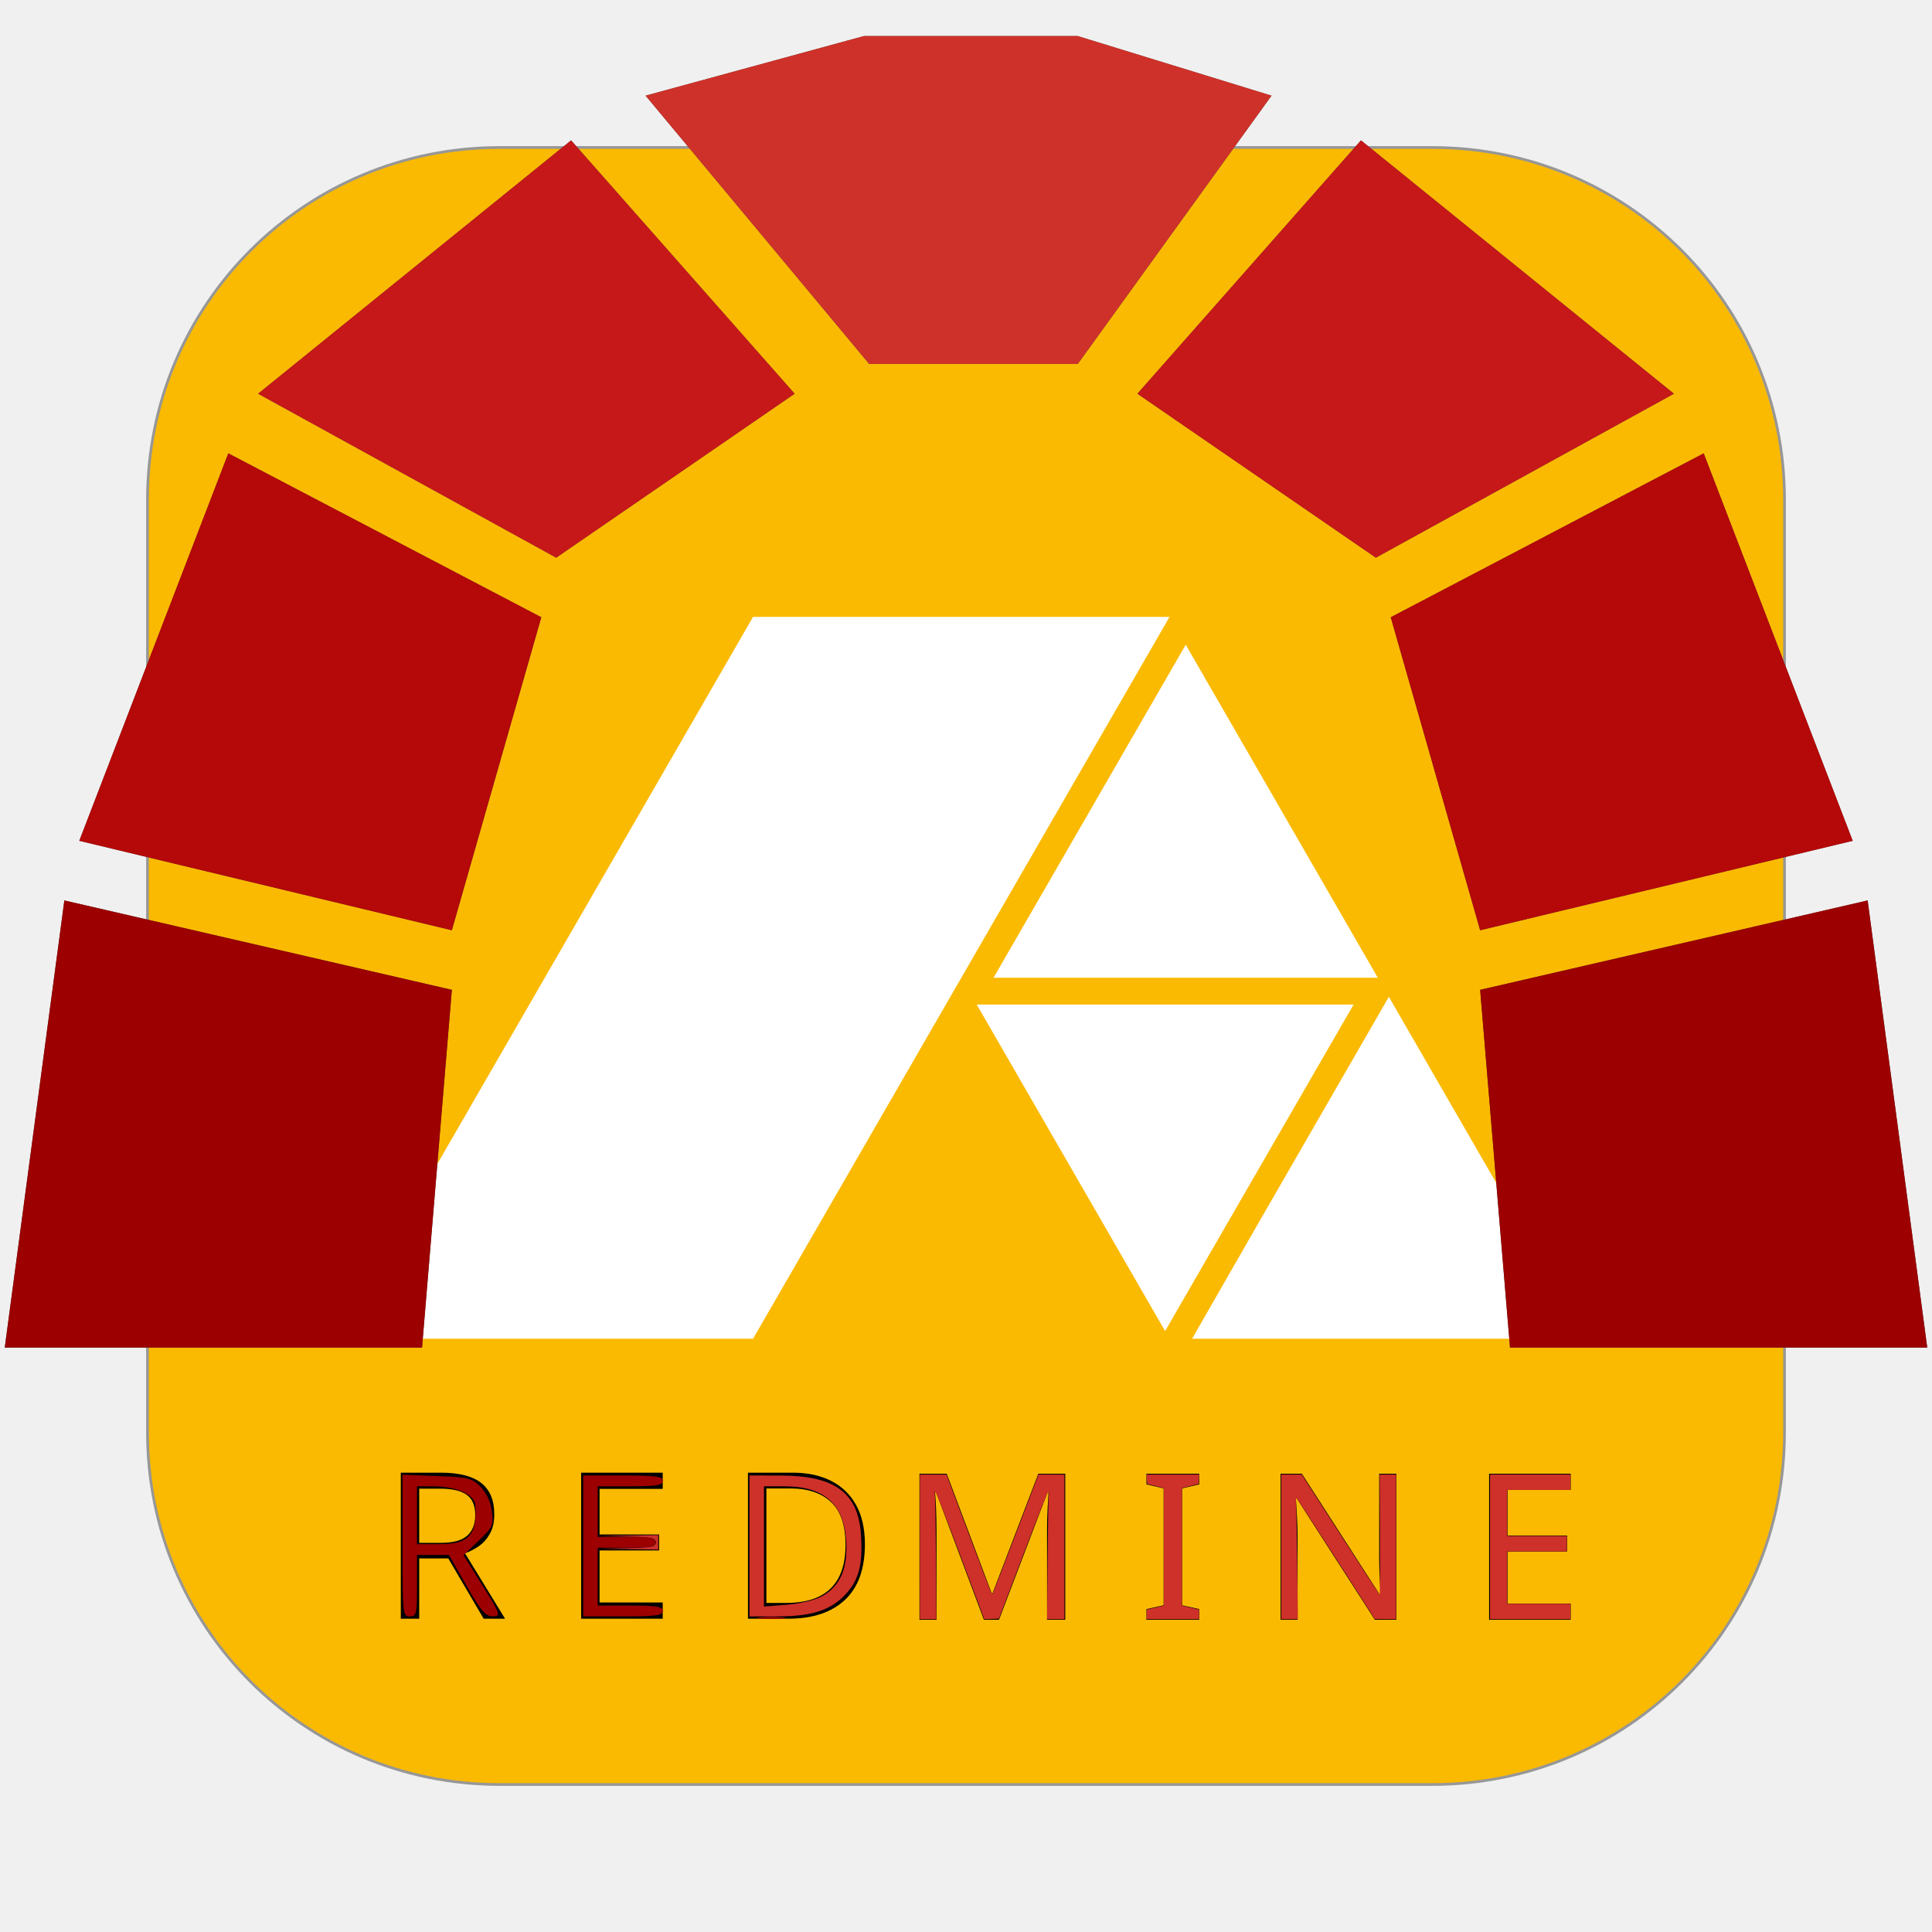
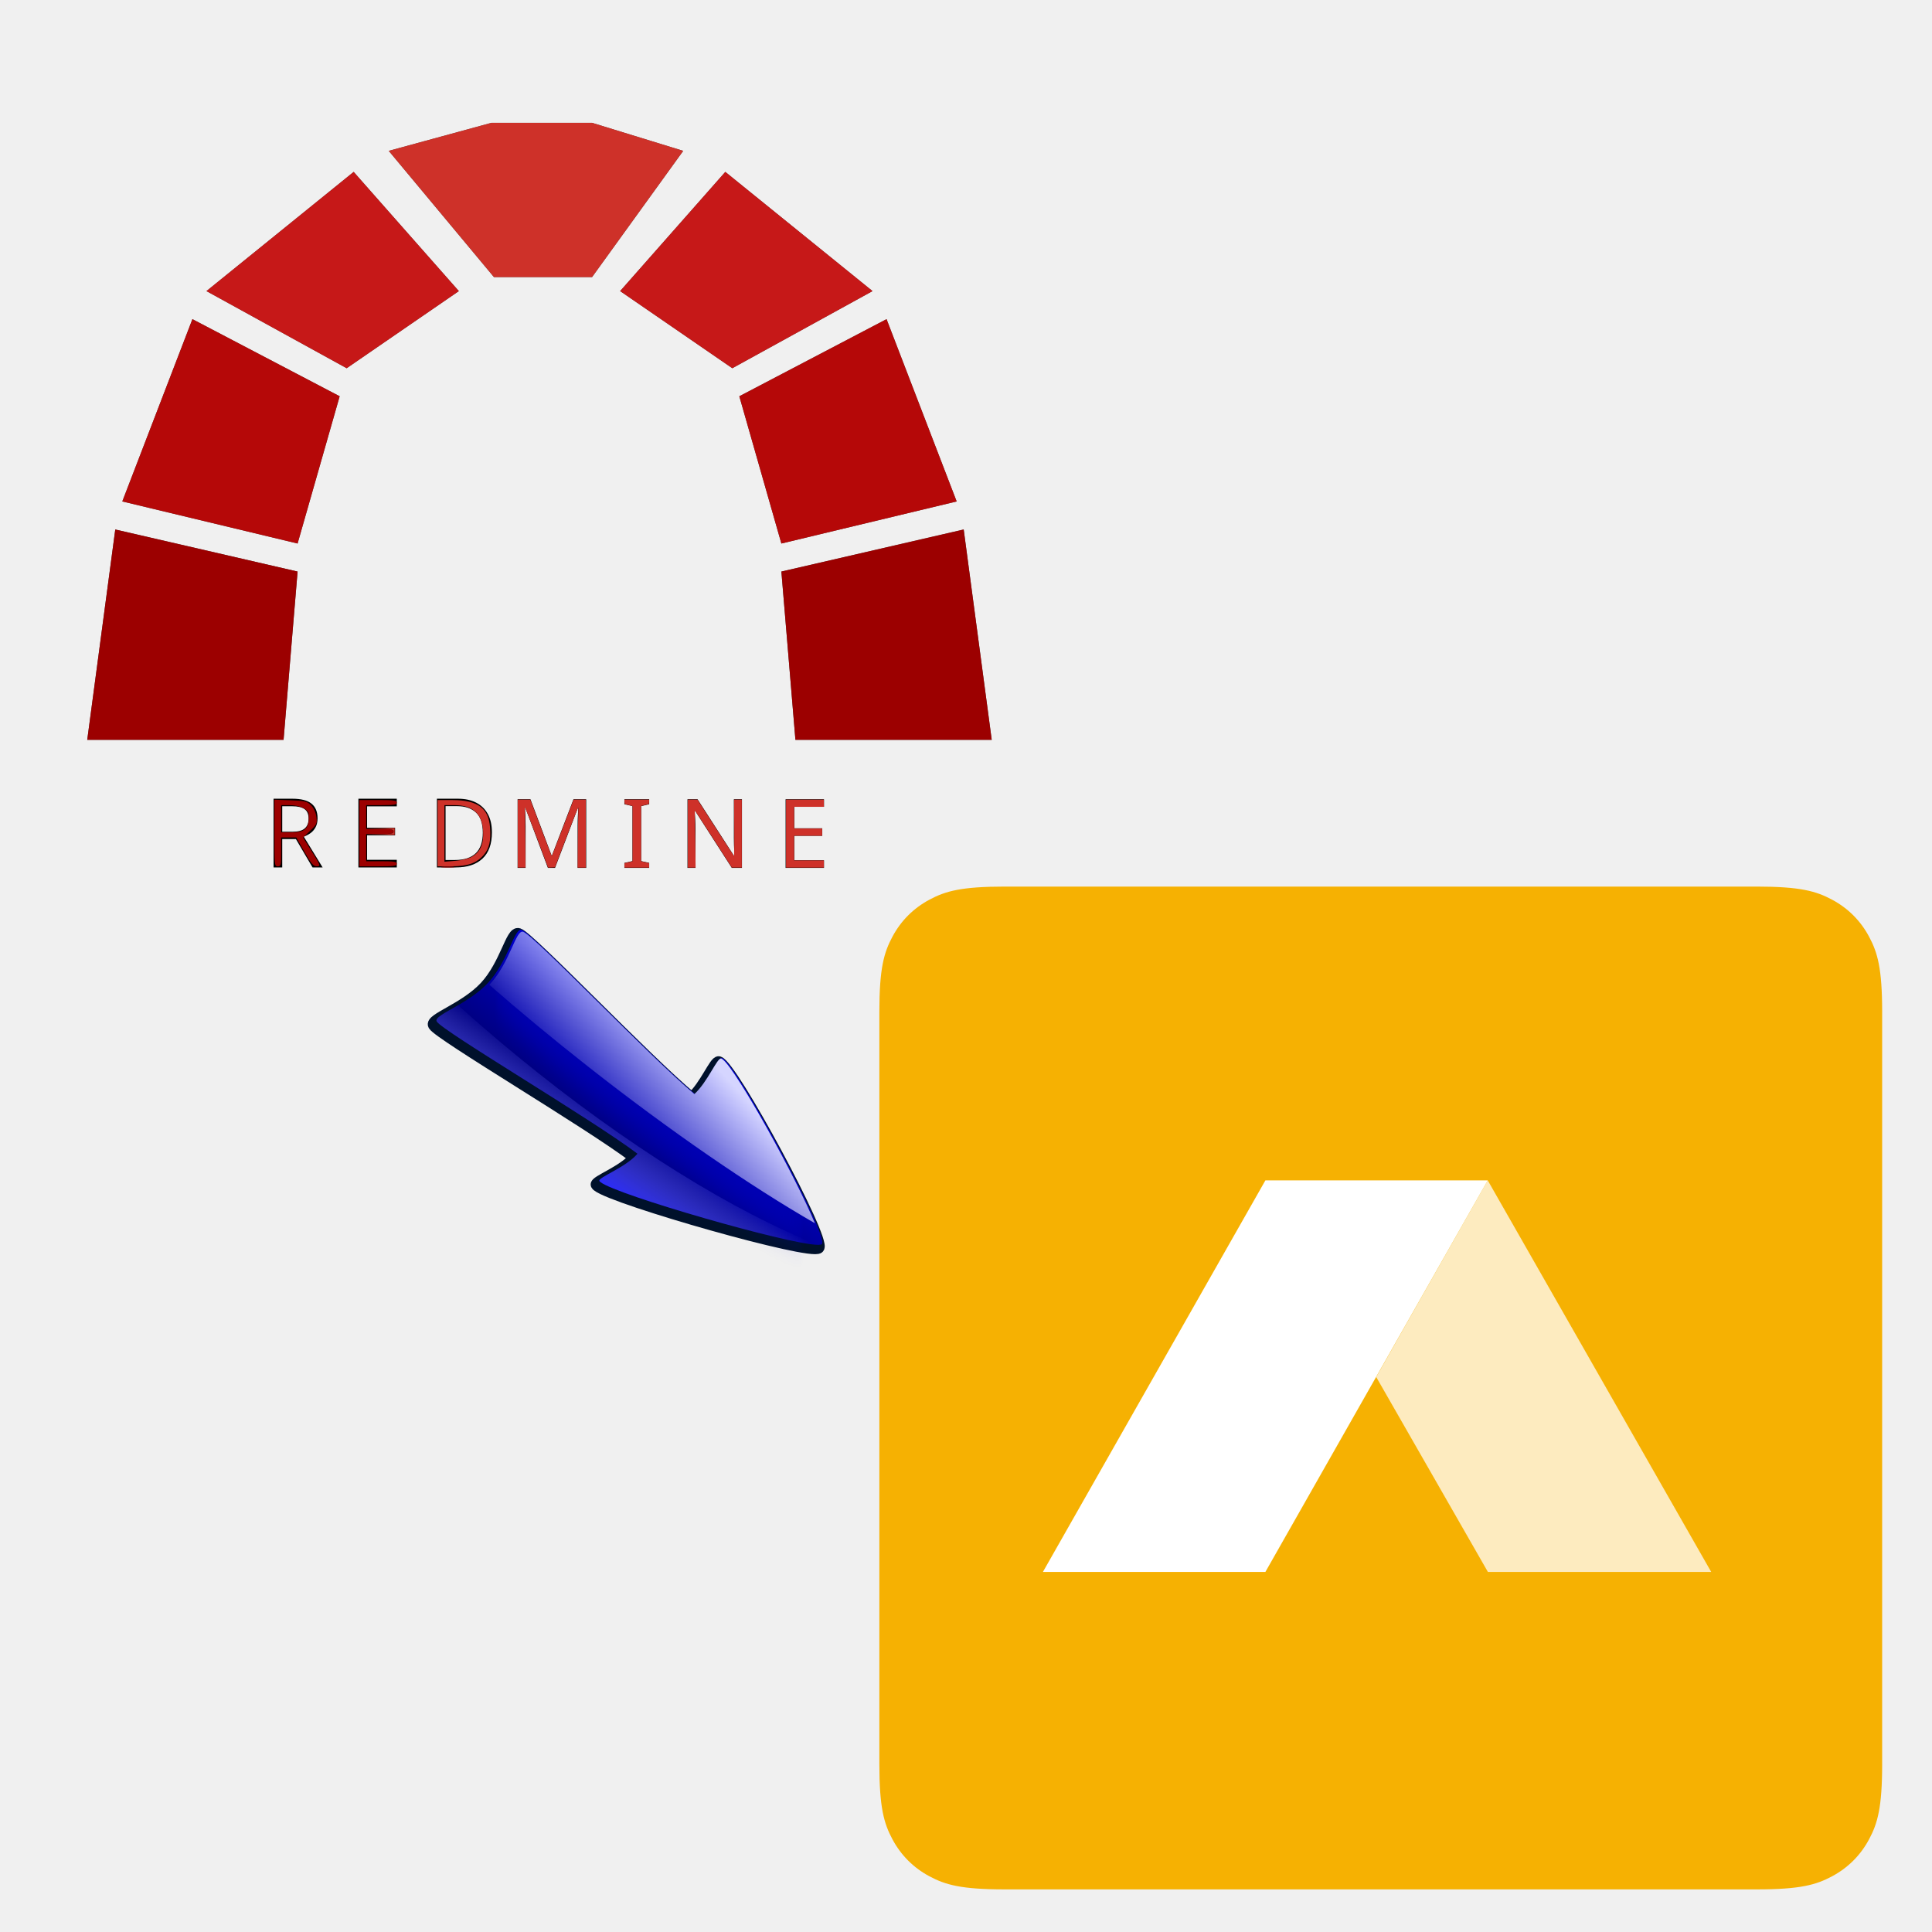
<svg xmlns="http://www.w3.org/2000/svg" width="100mm" height="100mm" viewBox="0 0 283.465 283.465" version="1.2" id="svg37">
  <defs id="defs41">
    <filter y="-0.25" height="1.5" style="color-interpolation-filters:sRGB;" id="filter989">
      <feGaussianBlur stdDeviation="5" result="result6" id="feGaussianBlur979" />
      <feComposite result="result8" in="SourceGraphic" operator="atop" in2="result6" id="feComposite981" />
      <feComposite result="result9" operator="over" in2="SourceAlpha" in="result8" id="feComposite983" />
      <feColorMatrix values="1 0 0 0 0 0 1 0 0 0 0 0 1 0 0 0 0 0 1 0 " result="result10" id="feColorMatrix985" />
      <feBlend in="result10" mode="normal" in2="result6" id="feBlend987" />
    </filter>
+     <clipPath clipPathUnits="userSpaceOnUse" id="clipPath224">
+       <path d="M 64.097,512 H 447.903 c 22.288,0 30.37,-2.321 38.518,-6.678 8.148,-4.358 14.543,-10.752 18.901,-18.901 C 509.679,478.273 512,470.191 512,447.903 V 64.097 C 512,41.809 509.679,33.727 505.322,25.579 500.964,17.431 494.569,11.036 486.421,6.678 478.273,2.321 470.191,0 447.903,0 H 64.097 C 41.809,0 33.727,2.321 25.579,6.678 17.431,11.036 11.036,17.431 6.678,25.579 2.321,33.727 0,41.809 0,64.097 V 447.903 c 0,22.288 2.321,30.37 6.678,38.518 4.358,8.148 10.752,14.543 18.901,18.901 8.148,4.358 16.23,6.678 38.518,6.678 z" clip-rule="evenodd" id="path222" />
+     </clipPath>
+     <clipPath clipPathUnits="userSpaceOnUse" id="clipPath230">
+       <path d="M 0,0 H 512 V 512 H 0 Z" id="path228" />
+     </clipPath>
+     <clipPath clipPathUnits="userSpaceOnUse" id="clipPath240">
+       <path d="M 310.621,362 424.709,162.094 H 310.696 l -57.009,99.499 z" clip-rule="evenodd" id="path238" />
+     </clipPath>
+     <clipPath clipPathUnits="userSpaceOnUse" id="clipPath246">
+       <path d="M 0,0 H 512 V 512 H 0 Z" id="path244" />
+     </clipPath>
+     <clipPath clipPathUnits="userSpaceOnUse" id="clipPath256">
+       <path d="M 197.101,362 83.515,162.094 H 197.101 L 310.621,362 Z" clip-rule="evenodd" id="path254" />
+     </clipPath>
+     <clipPath clipPathUnits="userSpaceOnUse" id="clipPath262">
+       <path d="M 0,0 H 512 V 512 H 0 Z" id="path260" />
+     </clipPath>
+     <linearGradient id="linearGradient3798" y2="1019.4" gradientUnits="userSpaceOnUse" x2="247" y1="888.36" x1="244">
+       <stop id="stop3794" style="stop-color:#0000d4" offset="0" />
+       <stop id="stop3796" style="stop-color:#000055" offset="1" />
+     </linearGradient>
+     <filter id="filter3857" height="2.154" width="1.134" y="-0.577" x="-0.067">
+       <feGaussianBlur id="feGaussianBlur3859" stdDeviation="8.789" />
+     </filter>
+     <linearGradient id="linearGradient3817" y2="150" gradientUnits="userSpaceOnUse" x2="220" y1="49" x1="234">
+       <stop id="stop3813" style="stop-color:#d5d5ff" offset="0" />
+       <stop id="stop3815" style="stop-color:#d5d5ff;stop-opacity:0" offset="1" />
+     </linearGradient>
+     <linearGradient id="linearGradient3836" y2="953.36" gradientUnits="userSpaceOnUse" x2="248" gradientTransform="translate(0,-832.36)" y1="1011.6" x1="253">
+       <stop id="stop3823" style="stop-color:#2a2aff" offset="0" />
+       <stop id="stop3825" style="stop-color:#8080ff;stop-opacity:0" offset="1" />
+     </linearGradient>
  </defs>
-   <g id="g6651" transform="matrix(0.9154389,0,0,0.9154389,11.70062,11.97821)">
-     <path id="rect875" style="fill:#faba01;fill-opacity:1;stroke:#979797;stroke-width:0.434;stroke-opacity:1" d="m 67.311,10.554 c -31.275,0 -56.454,25.178 -56.454,56.454 v 149.464 c 0,31.275 25.178,56.454 56.454,56.454 H 216.775 c 31.275,0 56.454,-25.178 56.454,-56.454 V 67.008 c 0,-31.275 -25.178,-56.454 -56.454,-56.454 z" />
-     <g id="g873" transform="matrix(2.497263,0,0,2.497263,-525.2119,-380.2049)">
-       <path style="fill:#ffffff;fill-opacity:1;fill-rule:nonzero;stroke:none" d="m 253.527,186.602 -26.738,46.328 h 26.738 l 26.73,-46.328 h -26.73" id="path28" />
-       <path style="fill:#ffffff;fill-opacity:1;fill-rule:nonzero;stroke:none" d="m 285.938,225.547 -4.234,7.383 h 25.293 l -12.664,-21.945 -8.395,14.562" id="path30" />
-       <path style="fill:#ffffff;fill-opacity:1;fill-rule:nonzero;stroke:none" d="m 267.883,211.48 12.09,20.957 12.098,-20.957 z m 0,0" id="path32" />
-       <path style="fill:#ffffff;fill-opacity:1;fill-rule:nonzero;stroke:none" d="M 268.961,209.762 H 293.625 l -12.328,-21.375 z m 0,0" id="path34" />
+   <g id="g279" transform="matrix(0.2873689,0,0,-0.2873689,129.0197,277.2132)">
+     <g id="g216" />
+     <g id="g218">
+       <g id="g220" clip-path="url(#clipPath224)">
+         <g id="g226" clip-path="url(#clipPath230)">
+           <path d="M -1,513 H 513 V -1 H -1 Z" style="fill:#f6b102;fill-opacity:1;fill-rule:nonzero;stroke:none" id="path232" />
+         </g>
+       </g>
+     </g>
+     <g id="g234">
+       <g id="g236" clip-path="url(#clipPath240)">
+         <g id="g242" clip-path="url(#clipPath246)">
+           <path d="M 252.688,363 H 425.709 V 161.094 H 252.688 Z" style="fill:#fdebbf;fill-opacity:1;fill-rule:nonzero;stroke:none" id="path248" />
+         </g>
+       </g>
+     </g>
+     <g id="g250">
+       <g id="g252" clip-path="url(#clipPath256)">
+         <g id="g258" clip-path="url(#clipPath262)">
+           <path d="M 82.515,363 H 311.621 V 161.094 H 82.515 Z" style="fill:#ffffff;fill-opacity:1;fill-rule:nonzero;stroke:none" id="path264" />
+         </g>
+       </g>
    </g>
  </g>
-   <g id="g2857" transform="matrix(3.644305,0,0,3.644305,-531.7002,34.1994)" style="overflow:visible">
-     <polygon style="fill:#4d4d4d;fill-rule:evenodd" transform="translate(146.0909,-24.68202)" id="polygon5" points="18,55.149 2.399,51.55 0,69.55 16.8,69.55 " clip-rule="evenodd" />
-     <polygon style="fill:#4d4d4d;fill-rule:evenodd" transform="translate(146.0909,-24.68202)" id="polygon7" points="21.601,40.149 9,33.55 3,49.149 18,52.75 " clip-rule="evenodd" />
-     <polygon style="fill:#4d4d4d;fill-rule:evenodd" transform="translate(146.0909,-24.68202)" id="polygon9" points="31.8,31.149 22.8,20.949 10.2,31.149 22.2,37.75 " clip-rule="evenodd" />
-     <polygon style="fill:#4d4d4d;fill-rule:evenodd" transform="translate(146.0909,-24.68202)" id="polygon11" points="59.399,55.149 75,51.55 77.399,69.55 60.601,69.55 " clip-rule="evenodd" />
-     <polygon style="fill:#4d4d4d;fill-rule:evenodd" transform="translate(146.0909,-24.68202)" id="polygon13" points="55.8,40.149 68.399,33.55 74.399,49.149 59.399,52.75 " clip-rule="evenodd" />
-     <polygon style="fill:#4d4d4d;fill-rule:evenodd" transform="translate(146.0909,-24.68202)" id="polygon15" points="45.601,31.149 54.601,20.949 67.2,31.149 55.2,37.75 " clip-rule="evenodd" />
-     <polygon style="fill:#4d4d4d;fill-rule:evenodd" transform="translate(146.0909,-24.68202)" id="polygon17" points="25.8,19.149 34.8,29.949 43.2,29.949 51,19.149 43.2,16.75 34.589,16.75 " clip-rule="evenodd" />
-     <polygon style="fill:#9c0000;fill-rule:evenodd" transform="translate(146.0909,-24.68202)" id="polygon19" points="18,55.149 2.399,51.55 0,69.55 16.8,69.55 " clip-rule="evenodd" />
-     <polygon style="fill:#b50808;fill-rule:evenodd" transform="translate(146.0909,-24.68202)" id="polygon21" points="21.601,40.149 9,33.55 3,49.149 18,52.75 " clip-rule="evenodd" />
-     <polygon style="fill:#c61818;fill-rule:evenodd" transform="translate(146.0909,-24.68202)" id="polygon23" points="31.8,31.149 22.8,20.949 10.2,31.149 22.2,37.75 " clip-rule="evenodd" />
-     <polygon style="fill:#9c0000;fill-rule:evenodd" transform="translate(146.0909,-24.68202)" id="polygon25" points="59.399,55.149 75,51.55 77.399,69.55 60.601,69.55 " clip-rule="evenodd" />
-     <polygon style="fill:#b50808;fill-rule:evenodd" transform="translate(146.0909,-24.68202)" id="polygon27" points="55.8,40.149 68.399,33.55 74.399,49.149 59.399,52.75 " clip-rule="evenodd" />
-     <polygon style="fill:#c61818;fill-rule:evenodd" transform="translate(146.0909,-24.68202)" id="polygon29" points="45.601,31.149 54.601,20.949 67.2,31.149 55.2,37.75 " clip-rule="evenodd" />
-     <polygon style="fill:#ce3129;fill-rule:evenodd" transform="translate(146.0909,-24.68202)" id="polygon31" points="25.8,19.149 34.8,29.949 43.2,29.949 51,19.149 43.2,16.75 34.589,16.75 " clip-rule="evenodd" />
+   <g id="g894" transform="matrix(0.4704827,0,0,0.4704827,12.47075,15.53049)">
+     <g id="g2857" transform="matrix(3.644305,0,0,3.644305,-531.7002,34.1994)" style="overflow:visible">
+       <polygon style="fill:#4d4d4d;fill-rule:evenodd" transform="translate(146.0909,-24.68202)" id="polygon5" points="18,55.149 2.399,51.55 0,69.55 16.8,69.55 " clip-rule="evenodd" />
+       <polygon style="fill:#4d4d4d;fill-rule:evenodd" transform="translate(146.0909,-24.68202)" id="polygon7" points="21.601,40.149 9,33.55 3,49.149 18,52.75 " clip-rule="evenodd" />
+       <polygon style="fill:#4d4d4d;fill-rule:evenodd" transform="translate(146.0909,-24.68202)" id="polygon9" points="31.8,31.149 22.8,20.949 10.2,31.149 22.2,37.75 " clip-rule="evenodd" />
+       <polygon style="fill:#4d4d4d;fill-rule:evenodd" transform="translate(146.0909,-24.68202)" id="polygon11" points="59.399,55.149 75,51.55 77.399,69.55 60.601,69.55 " clip-rule="evenodd" />
+       <polygon style="fill:#4d4d4d;fill-rule:evenodd" transform="translate(146.0909,-24.68202)" id="polygon13" points="55.8,40.149 68.399,33.55 74.399,49.149 59.399,52.75 " clip-rule="evenodd" />
+       <polygon style="fill:#4d4d4d;fill-rule:evenodd" transform="translate(146.0909,-24.68202)" id="polygon15" points="45.601,31.149 54.601,20.949 67.2,31.149 55.2,37.75 " clip-rule="evenodd" />
+       <polygon style="fill:#4d4d4d;fill-rule:evenodd" transform="translate(146.0909,-24.68202)" id="polygon17" points="43.2,16.75 34.589,16.75 25.8,19.149 34.8,29.949 43.2,29.949 51,19.149 " clip-rule="evenodd" />
+       <polygon style="fill:#9c0000;fill-rule:evenodd" transform="translate(146.0909,-24.68202)" id="polygon19" points="18,55.149 2.399,51.55 0,69.55 16.8,69.55 " clip-rule="evenodd" />
+       <polygon style="fill:#b50808;fill-rule:evenodd" transform="translate(146.0909,-24.68202)" id="polygon21" points="21.601,40.149 9,33.55 3,49.149 18,52.75 " clip-rule="evenodd" />
+       <polygon style="fill:#c61818;fill-rule:evenodd" transform="translate(146.0909,-24.68202)" id="polygon23" points="31.8,31.149 22.8,20.949 10.2,31.149 22.2,37.75 " clip-rule="evenodd" />
+       <polygon style="fill:#9c0000;fill-rule:evenodd" transform="translate(146.0909,-24.68202)" id="polygon25" points="59.399,55.149 75,51.55 77.399,69.55 60.601,69.55 " clip-rule="evenodd" />
+       <polygon style="fill:#b50808;fill-rule:evenodd" transform="translate(146.0909,-24.68202)" id="polygon27" points="55.8,40.149 68.399,33.55 74.399,49.149 59.399,52.75 " clip-rule="evenodd" />
+       <polygon style="fill:#c61818;fill-rule:evenodd" transform="translate(146.0909,-24.68202)" id="polygon29" points="45.601,31.149 54.601,20.949 67.2,31.149 55.2,37.75 " clip-rule="evenodd" />
+       <polygon style="fill:#ce3129;fill-rule:evenodd" transform="translate(146.0909,-24.68202)" id="polygon31" points="43.2,16.75 34.589,16.75 25.8,19.149 34.8,29.949 43.2,29.949 51,19.149 " clip-rule="evenodd" />
+     </g>
+     <text xml:space="preserve" style="font-style:normal;font-weight:normal;font-size:30px;line-height:1.25;font-family:sans-serif;fill:#000000;fill-opacity:1;stroke:none;stroke-width:0.75" x="55.898" y="237.495" id="text5097">
+       <tspan id="tspan5095" style="stroke-width:0.75" x="55.898" y="237.495">R E D</tspan>
+     </text>
+     <text xml:space="preserve" style="font-style:normal;font-weight:normal;font-size:30px;line-height:1.25;font-family:sans-serif;fill:#000000;fill-opacity:1;stroke:none;stroke-width:0.75" x="131.999" y="237.649" id="text5101">
+       <tspan id="tspan5099" style="stroke-width:0.75" x="131.999" y="237.649">M I N E</tspan>
+     </text>
+     <path style="fill:#9c0000;fill-opacity:1;stroke-width:0.53" d="m 59.056,226.772 v -10.393 l 5.027,0.184 c 4.581,0.167 5.149,0.306 6.404,1.561 0.865,0.865 1.487,2.201 1.674,3.594 0.278,2.073 0.154,2.353 -1.934,4.339 l -2.231,2.122 2.077,3.3 c 3.471,5.515 3.536,5.688 2.128,5.671 -0.96,-0.012 -1.743,-0.948 -3.767,-4.508 l -2.555,-4.493 h -2.35 -2.35 v 4.508 c 0,4.154 -0.083,4.508 -1.061,4.508 -1.025,0 -1.061,-0.354 -1.061,-10.393 z m 9.466,-1.142 c 1.059,-0.895 1.397,-2.223 1.223,-4.8 -0.104,-1.543 -2.818,-2.757 -6.164,-2.757 h -2.404 v 4.243 4.243 h 3.123 c 2.203,0 3.447,-0.274 4.221,-0.928 z" id="path6278" />
+     <path style="fill:#9c0000;fill-opacity:1;stroke-width:0.53" d="m 85.573,226.823 v -10.341 h 5.834 c 4.832,0 5.834,0.137 5.834,0.795 0,0.648 -0.884,0.795 -4.773,0.795 h -4.773 v 3.712 3.712 h 4.243 c 3.418,0 4.243,0.155 4.243,0.795 0,0.641 -0.825,0.795 -4.243,0.795 H 87.694 v 4.243 4.243 h 4.773 c 3.889,0 4.773,0.147 4.773,0.795 0,0.659 -1.002,0.795 -5.834,0.795 h -5.834 z" id="path6280" />
+     <path style="fill:#9c0000;fill-opacity:1;stroke-width:0.53" d="m 111.427,237.311 c 0.948,-0.118 2.499,-0.118 3.447,0 0.948,0.118 0.172,0.214 -1.724,0.214 -1.896,0 -2.672,-0.096 -1.724,-0.214 z" id="path6282" />
+     <path style="fill:#ce3129;fill-opacity:1;stroke-width:0.53" d="m 109.968,226.823 v -10.341 l 4.64,0.012 c 7.854,0.02 11.266,2.513 11.703,8.553 0.302,4.169 -0.212,6.471 -1.891,8.465 -2.199,2.614 -5.005,3.627 -10.077,3.641 l -4.375,0.012 z m 10.715,7.337 c 2.61,-1.507 3.699,-4.012 3.475,-7.994 -0.308,-5.474 -3.225,-8.091 -9.02,-8.092 l -3.049,-7.5e-4 v 8.823 8.823 l 3.423,-0.275 c 1.937,-0.155 4.181,-0.713 5.171,-1.284 z" id="path6284" />
+     <path style="fill:#ce3129;fill-opacity:1;stroke-width:0.133" d="m 134.96,226.955 v -10.607 l 1.956,5.1e-4 1.956,5.2e-4 3.234,8.606 c 1.779,4.734 3.285,8.686 3.348,8.783 0.084,0.13 0.14,0.136 0.213,0.023 0.055,-0.084 1.585,-4.037 3.401,-8.784 l 3.301,-8.63 h 1.903 1.903 v 10.607 10.607 h -1.274 -1.274 l 0.078,-8.784 c 0.043,-4.831 0.116,-9.044 0.163,-9.363 0.062,-0.428 0.042,-0.566 -0.078,-0.526 -0.089,0.03 -1.753,4.228 -3.696,9.33 l -3.533,9.276 -1.072,0.038 -1.072,0.038 -3.501,-9.309 c -2.02,-5.371 -3.58,-9.335 -3.688,-9.37 -0.14,-0.046 -0.159,0.002 -0.076,0.189 0.061,0.138 0.136,4.352 0.167,9.365 l 0.056,9.115 h -1.207 -1.207 z" id="path6633" />
+     <path style="fill:#ce3129;fill-opacity:1;stroke-width:0.133" d="m 168.238,236.854 v -0.708 l 0.762,-0.164 c 0.419,-0.09 0.986,-0.221 1.26,-0.291 l 0.497,-0.127 v -8.608 -8.608 l -0.497,-0.13 c -0.273,-0.072 -0.825,-0.212 -1.226,-0.311 l -0.729,-0.181 -0.04,-0.688 -0.04,-0.688 h 3.859 3.859 l -0.04,0.688 -0.04,0.688 -0.729,0.181 c -0.401,0.099 -0.953,0.239 -1.226,0.311 l -0.497,0.13 v 8.608 8.608 l 0.497,0.127 c 0.273,0.07 0.84,0.201 1.26,0.291 l 0.762,0.164 v 0.708 0.708 h -3.845 -3.845 z" id="path6635" />
+     <path style="fill:#ce3129;fill-opacity:1;stroke-width:0.133" d="m 187.993,226.955 v -10.607 h 1.503 1.503 l 5.681,8.817 c 3.125,4.849 5.715,8.817 5.756,8.817 0.041,1e-5 0.054,-3.968 0.029,-8.817 l -0.046,-8.817 h 1.206 1.206 v 10.607 10.607 l -1.558,-0.007 -1.558,-0.007 -5.701,-8.875 c -3.136,-4.881 -5.754,-8.876 -5.819,-8.876 -0.067,-4.2e-4 -0.08,0.534 -0.032,1.226 0.047,0.675 0.124,4.672 0.171,8.883 l 0.085,7.657 h -1.213 -1.213 z" id="path6637" />
+     <path style="fill:#ce3129;fill-opacity:1;stroke-width:0.133" d="m 218.619,226.955 v -10.607 h 5.9 5.9 v 1.127 1.127 h -4.64 -4.64 v 3.381 3.381 h 4.375 4.375 v 1.127 1.127 h -4.375 -4.375 v 3.845 3.845 h 4.64 4.64 v 1.127 1.127 h -5.9 -5.9 z" id="path6639" />
+     <path style="fill:#ce3129;fill-opacity:1;stroke-width:0.265" d="m 91.711,227.155 c 3.143,-0.063 4.088,-0.166 4.341,-0.471 0.256,-0.308 0.256,-0.474 0,-0.782 -0.254,-0.306 -1.198,-0.408 -4.341,-0.471 l -4.017,-0.081 4.442,-0.059 4.442,-0.059 v 1.061 1.061 l -4.442,-0.059 -4.442,-0.059 z" id="path6641" />
  </g>
-   <text xml:space="preserve" style="font-style:normal;font-weight:normal;font-size:30px;line-height:1.25;font-family:sans-serif;fill:#000000;fill-opacity:1;stroke:none;stroke-width:0.75" x="55.898" y="237.495" id="text5097">
-     <tspan id="tspan5095" style="stroke-width:0.75" x="55.898" y="237.495">R E D</tspan>
-   </text>
-   <text xml:space="preserve" style="font-style:normal;font-weight:normal;font-size:30px;line-height:1.25;font-family:sans-serif;fill:#000000;fill-opacity:1;stroke:none;stroke-width:0.75" x="131.999" y="237.649" id="text5101">
-     <tspan id="tspan5099" style="stroke-width:0.75" x="131.999" y="237.649">M I N E</tspan>
-   </text>
-   <path style="fill:#9c0000;fill-opacity:1;stroke-width:0.53" d="m 59.056,226.772 v -10.393 l 5.027,0.184 c 4.581,0.167 5.149,0.306 6.404,1.561 0.865,0.865 1.487,2.201 1.674,3.594 0.278,2.073 0.154,2.353 -1.934,4.339 l -2.231,2.122 2.077,3.3 c 3.471,5.515 3.536,5.688 2.128,5.671 -0.96,-0.012 -1.743,-0.948 -3.767,-4.508 l -2.555,-4.493 h -2.35 -2.35 v 4.508 c 0,4.154 -0.083,4.508 -1.061,4.508 -1.025,0 -1.061,-0.354 -1.061,-10.393 z m 9.466,-1.142 c 1.059,-0.895 1.397,-2.223 1.223,-4.8 -0.104,-1.543 -2.818,-2.757 -6.164,-2.757 h -2.404 v 4.243 4.243 h 3.123 c 2.203,0 3.447,-0.274 4.221,-0.928 z" id="path6278" />
-   <path style="fill:#9c0000;fill-opacity:1;stroke-width:0.53" d="m 85.573,226.823 v -10.341 h 5.834 c 4.832,0 5.834,0.137 5.834,0.795 0,0.648 -0.884,0.795 -4.773,0.795 h -4.773 v 3.712 3.712 h 4.243 c 3.418,0 4.243,0.155 4.243,0.795 0,0.641 -0.825,0.795 -4.243,0.795 H 87.694 v 4.243 4.243 h 4.773 c 3.889,0 4.773,0.147 4.773,0.795 0,0.659 -1.002,0.795 -5.834,0.795 h -5.834 z" id="path6280" />
-   <path style="fill:#9c0000;fill-opacity:1;stroke-width:0.53" d="m 111.427,237.311 c 0.948,-0.118 2.499,-0.118 3.447,0 0.948,0.118 0.172,0.214 -1.724,0.214 -1.896,0 -2.672,-0.096 -1.724,-0.214 z" id="path6282" />
-   <path style="fill:#ce3129;fill-opacity:1;stroke-width:0.53" d="m 109.968,226.823 v -10.341 l 4.64,0.012 c 7.854,0.02 11.266,2.513 11.703,8.553 0.302,4.169 -0.212,6.471 -1.891,8.465 -2.199,2.614 -5.005,3.627 -10.077,3.641 l -4.375,0.012 z m 10.715,7.337 c 2.61,-1.507 3.699,-4.012 3.475,-7.994 -0.308,-5.474 -3.225,-8.091 -9.02,-8.092 l -3.049,-7.5e-4 v 8.823 8.823 l 3.423,-0.275 c 1.937,-0.155 4.181,-0.713 5.171,-1.284 z" id="path6284" />
-   <path style="fill:#ce3129;fill-opacity:1;stroke-width:0.133" d="m 134.96,226.955 v -10.607 l 1.956,5.1e-4 1.956,5.2e-4 3.234,8.606 c 1.779,4.734 3.285,8.686 3.348,8.783 0.084,0.13 0.14,0.136 0.213,0.023 0.055,-0.084 1.585,-4.037 3.401,-8.784 l 3.301,-8.63 h 1.903 1.903 v 10.607 10.607 h -1.274 -1.274 l 0.078,-8.784 c 0.043,-4.831 0.116,-9.044 0.163,-9.363 0.062,-0.428 0.042,-0.566 -0.078,-0.526 -0.089,0.03 -1.753,4.228 -3.696,9.33 l -3.533,9.276 -1.072,0.038 -1.072,0.038 -3.501,-9.309 c -2.02,-5.371 -3.58,-9.335 -3.688,-9.37 -0.14,-0.046 -0.159,0.002 -0.076,0.189 0.061,0.138 0.136,4.352 0.167,9.365 l 0.056,9.115 h -1.207 -1.207 z" id="path6633" />
-   <path style="fill:#ce3129;fill-opacity:1;stroke-width:0.133" d="m 168.238,236.854 v -0.708 l 0.762,-0.164 c 0.419,-0.09 0.986,-0.221 1.26,-0.291 l 0.497,-0.127 v -8.608 -8.608 l -0.497,-0.13 c -0.273,-0.072 -0.825,-0.212 -1.226,-0.311 l -0.729,-0.181 -0.04,-0.688 -0.04,-0.688 h 3.859 3.859 l -0.04,0.688 -0.04,0.688 -0.729,0.181 c -0.401,0.099 -0.953,0.239 -1.226,0.311 l -0.497,0.13 v 8.608 8.608 l 0.497,0.127 c 0.273,0.07 0.84,0.201 1.26,0.291 l 0.762,0.164 v 0.708 0.708 h -3.845 -3.845 z" id="path6635" />
-   <path style="fill:#ce3129;fill-opacity:1;stroke-width:0.133" d="m 187.993,226.955 v -10.607 h 1.503 1.503 l 5.681,8.817 c 3.125,4.849 5.715,8.817 5.756,8.817 0.041,1e-5 0.054,-3.968 0.029,-8.817 l -0.046,-8.817 h 1.206 1.206 v 10.607 10.607 l -1.558,-0.007 -1.558,-0.007 -5.701,-8.875 c -3.136,-4.881 -5.754,-8.876 -5.819,-8.876 -0.067,-4.2e-4 -0.08,0.534 -0.032,1.226 0.047,0.675 0.124,4.672 0.171,8.883 l 0.085,7.657 h -1.213 -1.213 z" id="path6637" />
-   <path style="fill:#ce3129;fill-opacity:1;stroke-width:0.133" d="m 218.619,226.955 v -10.607 h 5.9 5.9 v 1.127 1.127 h -4.64 -4.64 v 3.381 3.381 h 4.375 4.375 v 1.127 1.127 h -4.375 -4.375 v 3.845 3.845 h 4.64 4.64 v 1.127 1.127 h -5.9 -5.9 z" id="path6639" />
-   <path style="fill:#ce3129;fill-opacity:1;stroke-width:0.265" d="m 91.711,227.155 c 3.143,-0.063 4.088,-0.166 4.341,-0.471 0.256,-0.308 0.256,-0.474 0,-0.782 -0.254,-0.306 -1.198,-0.408 -4.341,-0.471 l -4.017,-0.081 4.442,-0.059 4.442,-0.059 v 1.061 1.061 l -4.442,-0.059 -4.442,-0.059 z" id="path6641" />
+   <g id="g1575" transform="matrix(0.139389,0.1143788,-0.1143788,0.139389,174.3444,8.010281)">
+     <path id="path3800" d="m 212.32,1016.7 c -0.587,0.01 -1.053,-0.047 -1.353,-0.185 -2.849,-1.274 9.733,-22.199 9.901,-36.792 -47.501,1.912 -185.9,23.579 -194.57,20.431 -5.668,-2.056 10.912,-26.617 12.379,-50.922 1.466,-24.305 -12.181,-48.354 -6.177,-50.608 9.192,-3.451 146.28,13.549 193.61,13.855 2.107,-14.627 -4.572,-35.225 -1.517,-36.599 10.292,-4.627 159.64,56.593 158.94,65.51 -0.673,8.638 -153.03,74.951 -171.21,75.311 z" style="color:#000000;fill:#00112b;stroke:#00112b;stroke-width:9" />
+     <path id="path3787" style="color:#000000;fill:url(#linearGradient3798)" d="m 212.32,1012.7 c -0.587,0.01 -1.053,-0.047 -1.353,-0.185 -2.849,-1.274 9.733,-22.199 9.901,-36.792 -47.501,1.912 -185.9,23.579 -194.57,20.431 -5.668,-2.056 10.912,-26.617 12.379,-50.922 1.466,-24.305 -12.181,-48.354 -6.177,-50.608 9.192,-3.451 146.28,13.549 193.61,13.855 2.107,-14.627 -4.572,-35.225 -1.517,-36.599 10.292,-4.627 159.64,56.593 158.94,65.51 -0.673,8.638 -153.03,74.951 -171.21,75.311 z" />
+     <path id="path3838" style="color:#000000;opacity:0.4;fill:#0000d4;filter:url(#filter3857)" d="M 207.5,926.57 C 120.52,928.85 50,938.68 50,948.51 c 0,9.837 70.515,15.963 157.5,13.683 86.985,-2.28 157.5,-12.102 157.5,-21.939 0,-9.837 -70.515,-15.963 -157.5,-13.683 z" />
+     <path id="path3804" style="color:#000000;fill:url(#linearGradient3817)" d="m 225.72,40.031 c -0.58,0.02 -1.03,0.076 -1.34,0.219 -3.03,1.358 3.58,21.724 1.5,36.188 C 179.07,76.135 43.5,59.338 34.41,62.75 c -5.94,2.229 7.571,25.997 6.121,50.03 -0.015,0.26 -0.043,0.52 -0.062,0.78 32.744,1.04 67.691,1.23 104.03,0.47 86.14,-1.81 164.66,-8.68 223.84,-18.53 -34.92,-18.799 -128.15,-55.954 -142.62,-55.469 z" transform="translate(0,832.36)" />
+     <path id="path3819" style="color:#000000;fill:url(#linearGradient3836)" d="M 381.56,107.38 C 312.96,129.77 210.05,144 95,144 c -21.698,0 -42.97,-0.5 -63.656,-1.47 -4.303,11.57 -8.26,20.05 -5.032,21.22 8.679,3.15 147.06,-18.53 194.57,-20.44 -0.17,14.6 -12.76,35.54 -9.91,36.81 0.3,0.14 0.76,0.17 1.34,0.16 17.01,-0.34 151.36,-58.32 169.25,-72.9 z" transform="translate(0,832.36)" />
+   </g>
</svg>
